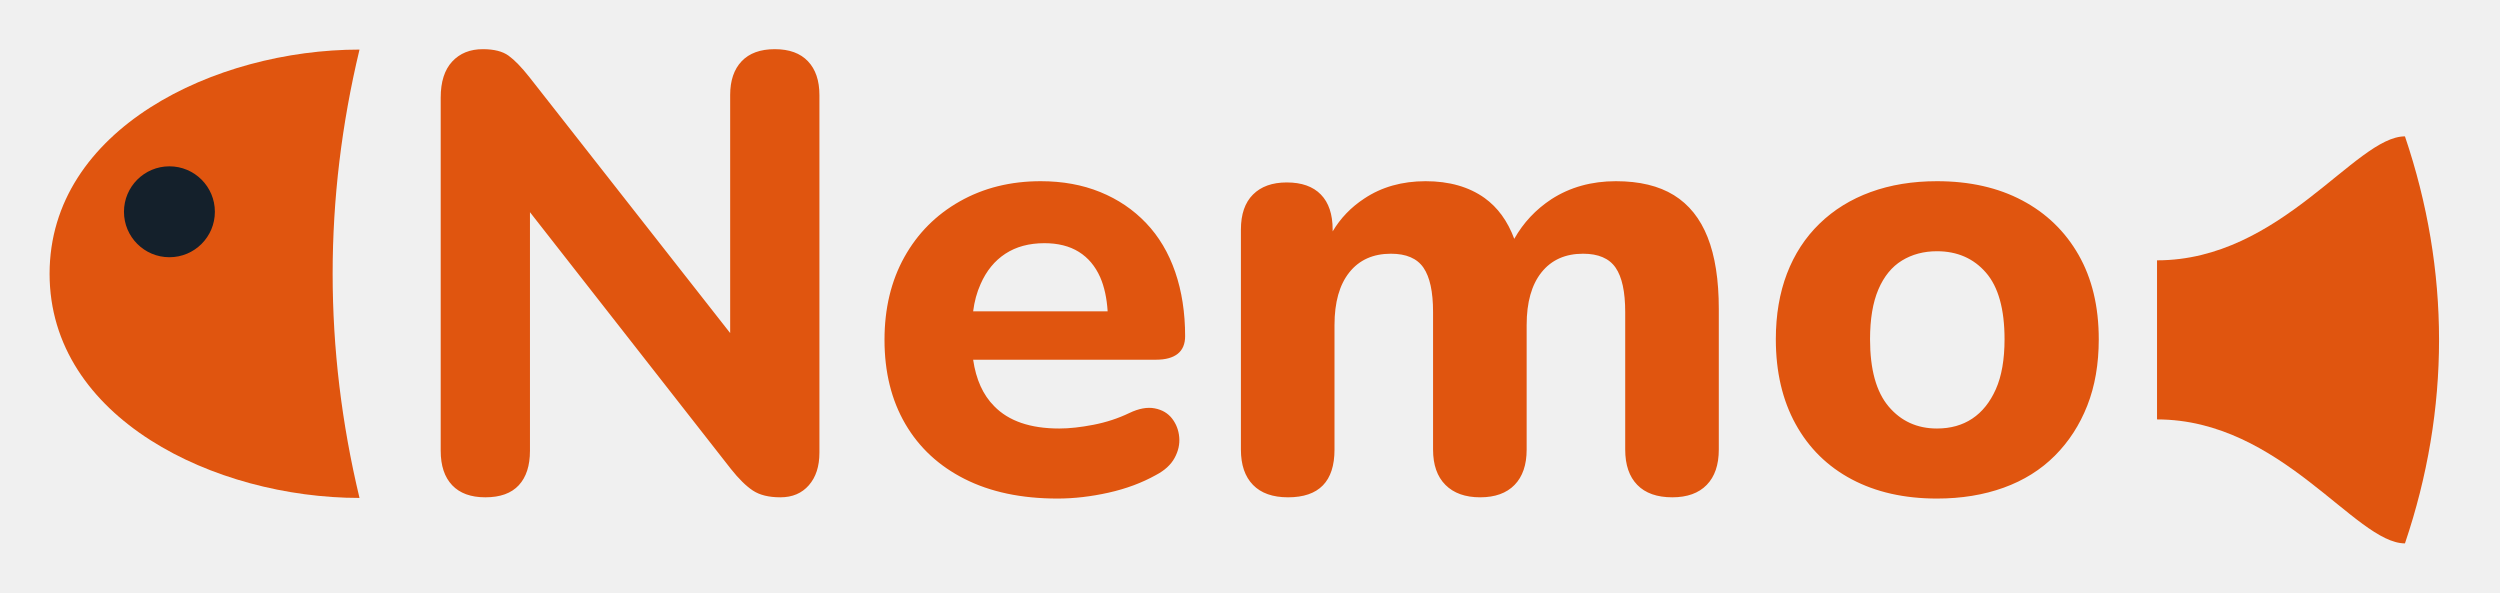
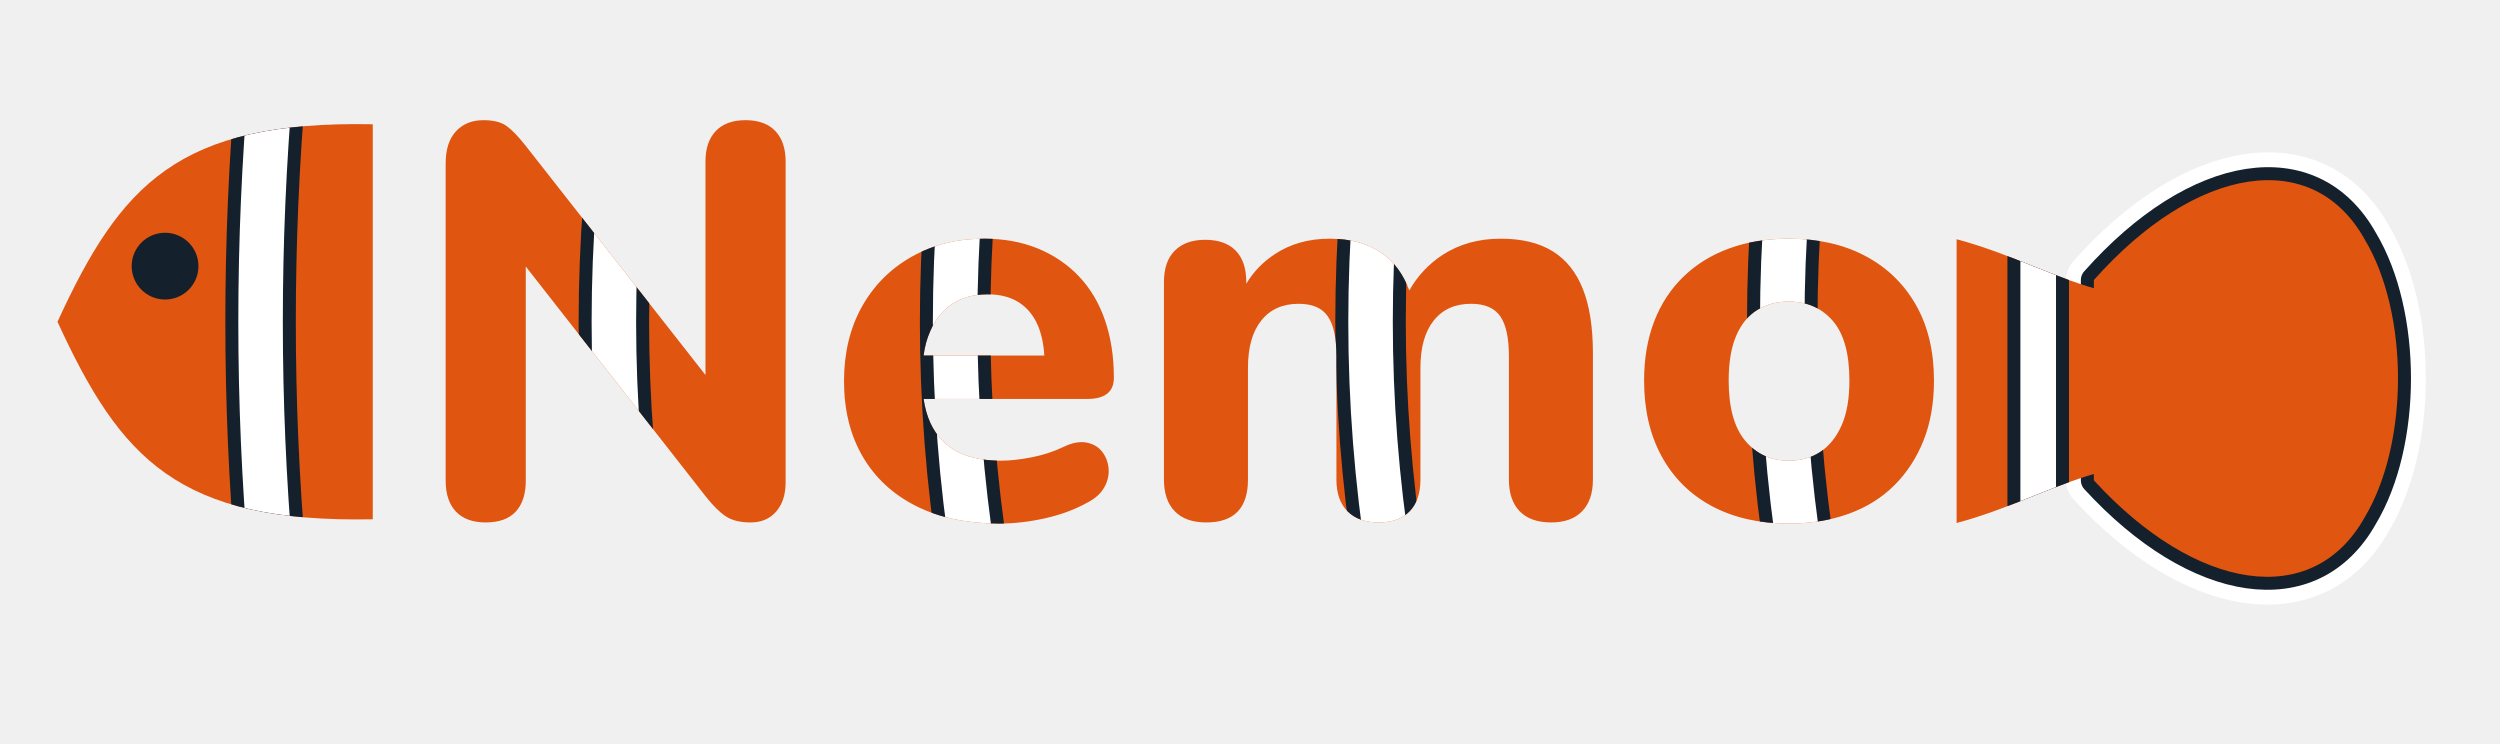
- <svg xmlns="http://www.w3.org/2000/svg" viewBox="-192 -238 1210 287" role="img" aria-label="Nemo">
+ <svg xmlns="http://www.w3.org/2000/svg" viewBox="-219 -279 1348 401" role="img" aria-label="Nemo">
+   <path d="M910 -128C965 -190 1028 -200 1056 -150C1080 -110 1080 -40 1056 0C1028 50 965 40 910 -20Z" fill="none" stroke="#FFFFFF" stroke-width="30" stroke-linejoin="round" />
+   <path d="M910 -128C965 -190 1028 -200 1056 -150C1080 -110 1080 -40 1056 0C1028 50 965 40 910 -20Z" fill="none" stroke="#14202B" stroke-width="14" stroke-linejoin="round" />
+   <path d="M910 -128C965 -190 1028 -200 1056 -150C1080 -110 1080 -40 1056 0C1028 50 965 40 910 -20Z" fill="#E0550F" />
+   <path fill="#E0550F" d="M836 -150C866 -142 891 -128 916 -122L916 -25C891 -19 866 -5 836 3Z" />
  <path fill="#E0550F" d="M42.90 2.70Q32.40 2.70 26.85-3.15Q21.30-9 21.30-19.80L21.30-190.80Q21.30-202.20 26.85-208.20Q32.40-214.20 41.70-214.20Q49.80-214.20 54.15-211.05Q58.50-207.90 64.20-200.70L161.40-76.80L161.40-192Q161.40-202.50 166.95-208.35Q172.50-214.20 183-214.20Q193.50-214.20 199.05-208.35Q204.60-202.50 204.60-192L204.60-18.90Q204.60-9 199.50-3.15Q194.40 2.70 185.70 2.70Q177.30 2.70 172.35-0.60Q167.40-3.90 161.70-11.10L64.50-135.30L64.50-19.80Q64.50-9 59.10-3.15Q53.70 2.70 42.90 2.70M319.80 3.30Q293.70 3.30 274.95-6.15Q256.20-15.60 246.15-32.85Q236.10-50.10 236.10-73.50Q236.10-96.30 245.70-113.55Q255.30-130.80 272.55-140.55Q289.80-150.30 311.70-150.30Q327.60-150.30 340.50-145.05Q353.40-139.80 362.70-130.05Q372-120.30 376.80-106.35Q381.60-92.40 381.60-75.30Q381.60-69.60 378-66.75Q374.40-63.90 367.50-63.90L279-63.90Q281.10-49.50 289.20-41.40Q299.70-30.60 320.70-30.60Q327.90-30.60 337.20-32.40Q346.50-34.20 354.60-38.10Q361.50-41.40 366.90-40.35Q372.30-39.30 375.30-35.40Q378.30-31.50 378.75-26.40Q379.20-21.30 376.50-16.35Q373.80-11.40 367.50-8.10Q357.30-2.40 344.55 0.45Q331.80 3.30 319.80 3.30M279-87.30L344.10-87.30Q343.50-96.90 340.50-103.80Q336.90-111.90 330.15-116.10Q323.40-120.30 313.50-120.30Q302.40-120.30 294.60-115.20Q286.80-110.10 282.60-100.50Q279.90-94.50 279-87.30M431.40 2.70Q420.30 2.70 414.45-3.30Q408.60-9.30 408.60-20.40L408.60-126.90Q408.60-138 414.45-143.85Q420.30-149.70 430.80-149.70Q441.60-149.70 447.30-143.85Q453-138 453-126.90L453-126Q458.70-135.60 468.30-141.90Q480.90-150.30 498-150.30Q515.10-150.30 526.50-142.20Q536.10-135.30 540.90-122.40Q547.50-134.10 558.90-141.60Q572.40-150.30 590.10-150.30Q607.20-150.30 618.15-143.55Q629.10-136.80 634.50-123.15Q639.90-109.50 639.90-88.50L639.90-20.40Q639.90-9.30 634.05-3.30Q628.20 2.70 617.40 2.70Q606.30 2.70 600.45-3.30Q594.60-9.30 594.60-20.40L594.60-87Q594.60-101.70 589.95-108.45Q585.30-115.20 574.20-115.20Q561.30-115.20 554.10-106.20Q546.90-97.20 546.90-80.70L546.90-20.40Q546.90-9.30 541.05-3.30Q535.20 2.70 524.40 2.70Q513.60 2.70 507.60-3.30Q501.60-9.30 501.60-20.40L501.60-87Q501.60-101.70 496.95-108.45Q492.30-115.20 481.20-115.20Q468.30-115.20 461.10-106.20Q453.90-97.20 453.90-80.70L453.90-20.40Q453.90 2.70 431.40 2.70M745.50 3.30Q721.80 3.30 704.25-6Q686.70-15.30 677.10-32.70Q667.50-50.10 667.50-73.80Q667.50-91.50 672.90-105.60Q678.30-119.70 688.65-129.75Q699-139.80 713.40-145.05Q727.80-150.30 745.50-150.30Q769.20-150.30 786.75-141Q804.30-131.70 814.05-114.60Q823.80-97.50 823.80-73.80Q823.80-55.80 818.25-41.70Q812.70-27.60 802.50-17.40Q792.30-7.20 777.75-1.95Q763.20 3.30 745.50 3.30M745.50-30.60Q755.40-30.60 762.60-35.40Q769.80-40.20 774-49.65Q778.20-59.10 778.20-73.80Q778.20-95.70 769.20-106.05Q760.20-116.40 745.50-116.40Q735.90-116.40 728.55-111.90Q721.20-107.40 717.15-97.95Q713.10-88.50 713.10-73.80Q713.10-51.90 722.10-41.25Q731.10-30.60 745.50-30.60" />
-   <path fill="#E0550F" d="M-18 -214Q-44 -105.5 -18 3C-88 3 -168 -35.5 -168 -105.5C-168 -175.5 -88 -214 -18 -214Z" />
-   <path fill="#E0550F" d="M852 -112L852 -35C912 -35 948 25 972 25C994 -40 994 -107 972 -172C948 -172 912 -112 852 -112Z" />
-   <circle cx="-110" cy="-135.5" r="22" fill="#14202B" />
+   <path fill="#E0550F" d="M-18 -212L-18 1C-123 3 -154 -31.5 -188 -105.5C-154 -179.5 -123 -214 -18 -212Z" />
+   <defs>
+     <clipPath id="wm-cl-h-light">
+       <path d="M-18 -212L-18 1C-123 3 -154 -31.5 -188 -105.5C-154 -179.5 -123 -214 -18 -212Z" />
+     </clipPath>
+   </defs>
+   <g clip-path="url(#wm-cl-h-light)" fill="none">
+     <path d="M-73 -234Q-84 -105.5 -73 23" stroke="#14202B" stroke-width="38" />
+     <path d="M-73 -234Q-84 -105.5 -73 23" stroke="#FFFFFF" stroke-width="24" />
+   </g>
+   <defs>
+     <clipPath id="wm-cl-t-light">
+       <path d="M836 -150C866 -142 891 -128 916 -122L916 -25C891 -19 866 -5 836 3Z" />
+     </clipPath>
+   </defs>
+   <g clip-path="url(#wm-cl-t-light)" fill="none">
+     <path d="M880 -170L880 23" stroke="#14202B" stroke-width="33.2" />
+     <path d="M880 -170L880 23" stroke="#FFFFFF" stroke-width="19.2" />
+   </g>
+   <defs>
+     <mask id="wm-cl-mm-light-116" maskUnits="userSpaceOnUse" x="36" y="-234" width="160" height="257">
+       <rect x="36" y="-234" width="160" height="257" fill="#000" />
+       <path fill="#fff" d="M42.90 2.70Q32.40 2.70 26.85-3.15Q21.30-9 21.30-19.80L21.30-190.80Q21.30-202.20 26.85-208.20Q32.40-214.20 41.70-214.20Q49.80-214.20 54.15-211.05Q58.50-207.90 64.20-200.70L161.40-76.80L161.40-192Q161.40-202.50 166.95-208.35Q172.50-214.20 183-214.20Q193.50-214.20 199.05-208.35Q204.60-202.50 204.60-192L204.60-18.90Q204.60-9 199.50-3.15Q194.40 2.70 185.70 2.70Q177.30 2.70 172.35-0.60Q167.40-3.90 161.70-11.10L64.50-135.30L64.50-19.80Q64.50-9 59.10-3.15Q53.70 2.70 42.90 2.70M319.80 3.30Q293.70 3.30 274.95-6.15Q256.20-15.60 246.15-32.85Q236.10-50.10 236.10-73.50Q236.10-96.30 245.70-113.55Q255.30-130.80 272.55-140.55Q289.80-150.30 311.70-150.30Q327.60-150.30 340.50-145.05Q353.40-139.80 362.70-130.05Q372-120.30 376.80-106.35Q381.60-92.40 381.60-75.30Q381.60-69.60 378-66.75Q374.40-63.90 367.50-63.90L279-63.90Q281.10-49.50 289.20-41.40Q299.70-30.60 320.70-30.60Q327.90-30.60 337.20-32.40Q346.50-34.20 354.60-38.10Q361.50-41.40 366.90-40.35Q372.30-39.30 375.30-35.40Q378.30-31.50 378.75-26.40Q379.20-21.30 376.50-16.35Q373.80-11.40 367.50-8.10Q357.30-2.40 344.55 0.45Q331.80 3.30 319.80 3.30M279-87.30L344.10-87.30Q343.50-96.90 340.50-103.80Q336.90-111.90 330.15-116.10Q323.40-120.30 313.50-120.30Q302.40-120.30 294.60-115.20Q286.80-110.10 282.60-100.50Q279.90-94.50 279-87.30M431.40 2.70Q420.30 2.70 414.45-3.30Q408.60-9.30 408.60-20.40L408.60-126.90Q408.60-138 414.45-143.85Q420.30-149.70 430.80-149.70Q441.60-149.70 447.30-143.85Q453-138 453-126.90L453-126Q458.70-135.60 468.30-141.90Q480.90-150.30 498-150.30Q515.10-150.30 526.50-142.20Q536.10-135.30 540.90-122.40Q547.50-134.10 558.90-141.60Q572.40-150.30 590.10-150.30Q607.20-150.30 618.15-143.55Q629.10-136.80 634.50-123.15Q639.90-109.50 639.90-88.50L639.90-20.40Q639.90-9.30 634.05-3.30Q628.20 2.70 617.40 2.70Q606.30 2.70 600.45-3.30Q594.60-9.30 594.60-20.40L594.60-87Q594.60-101.70 589.95-108.45Q585.30-115.20 574.20-115.20Q561.30-115.20 554.10-106.20Q546.90-97.20 546.90-80.70L546.90-20.40Q546.90-9.30 541.05-3.30Q535.20 2.70 524.40 2.70Q513.60 2.70 507.60-3.30Q501.60-9.30 501.60-20.40L501.60-87Q501.60-101.70 496.95-108.45Q492.30-115.20 481.20-115.20Q468.30-115.20 461.10-106.20Q453.90-97.20 453.90-80.70L453.90-20.40Q453.90 2.70 431.40 2.70M745.50 3.30Q721.80 3.30 704.25-6Q686.70-15.30 677.10-32.70Q667.50-50.10 667.50-73.80Q667.50-91.50 672.90-105.60Q678.30-119.70 688.65-129.75Q699-139.80 713.40-145.05Q727.80-150.30 745.50-150.30Q769.20-150.30 786.75-141Q804.30-131.70 814.05-114.60Q823.80-97.50 823.80-73.80Q823.80-55.80 818.25-41.70Q812.70-27.60 802.50-17.40Q792.30-7.20 777.75-1.95Q763.20 3.30 745.50 3.30M745.50-30.60Q755.40-30.60 762.60-35.40Q769.80-40.20 774-49.65Q778.20-59.10 778.20-73.80Q778.20-95.70 769.20-106.05Q760.20-116.40 745.50-116.40Q735.90-116.40 728.55-111.90Q721.20-107.40 717.15-97.95Q713.10-88.50 713.10-73.80Q713.10-51.90 722.10-41.25Q731.10-30.60 745.50-30.60" />
+     </mask>
+   </defs>
+   <g mask="url(#wm-cl-mm-light-116)" fill="none">
+     <path d="M122 -234Q102 -105.5 122 23" stroke="#14202B" stroke-width="38" />
+     <path d="M122 -234Q102 -105.5 122 23" stroke="#FFFFFF" stroke-width="24" />
+   </g>
+   <defs>
+     <mask id="wm-cl-mm-light-300" maskUnits="userSpaceOnUse" x="220" y="-234" width="160" height="257">
+       <rect x="220" y="-234" width="160" height="257" fill="#000" />
+       <path fill="#fff" d="M42.90 2.70Q32.40 2.70 26.85-3.15Q21.30-9 21.30-19.80L21.30-190.80Q21.30-202.20 26.85-208.20Q32.40-214.20 41.70-214.20Q49.80-214.20 54.15-211.05Q58.50-207.90 64.20-200.70L161.40-76.80L161.40-192Q161.40-202.50 166.95-208.35Q172.50-214.20 183-214.20Q193.50-214.20 199.05-208.35Q204.60-202.50 204.60-192L204.60-18.90Q204.60-9 199.50-3.15Q194.40 2.70 185.70 2.70Q177.30 2.70 172.35-0.60Q167.40-3.90 161.70-11.10L64.50-135.30L64.50-19.80Q64.50-9 59.10-3.15Q53.70 2.70 42.90 2.70M319.80 3.30Q293.70 3.30 274.95-6.15Q256.20-15.60 246.15-32.85Q236.10-50.10 236.10-73.50Q236.10-96.30 245.70-113.55Q255.30-130.80 272.55-140.55Q289.80-150.30 311.70-150.30Q327.60-150.30 340.50-145.05Q353.40-139.80 362.70-130.05Q372-120.30 376.80-106.35Q381.60-92.40 381.60-75.30Q381.60-69.60 378-66.75Q374.40-63.90 367.50-63.90L279-63.90Q281.10-49.50 289.20-41.40Q299.70-30.60 320.70-30.60Q327.90-30.60 337.20-32.40Q346.50-34.20 354.60-38.10Q361.50-41.40 366.90-40.35Q372.30-39.30 375.30-35.40Q378.30-31.50 378.75-26.40Q379.20-21.30 376.50-16.35Q373.80-11.40 367.50-8.10Q357.30-2.40 344.55 0.45Q331.80 3.30 319.80 3.30M279-87.30L344.10-87.30Q343.50-96.90 340.50-103.80Q336.90-111.90 330.15-116.10Q323.40-120.30 313.50-120.30Q302.40-120.30 294.60-115.20Q286.80-110.10 282.60-100.50Q279.90-94.50 279-87.30M431.40 2.70Q420.30 2.70 414.45-3.30Q408.60-9.30 408.60-20.40L408.60-126.90Q408.60-138 414.45-143.85Q420.30-149.70 430.80-149.70Q441.60-149.70 447.30-143.85Q453-138 453-126.90L453-126Q458.70-135.60 468.30-141.90Q480.90-150.30 498-150.30Q515.10-150.30 526.50-142.20Q536.10-135.30 540.90-122.40Q547.50-134.10 558.90-141.60Q572.40-150.30 590.10-150.30Q607.20-150.30 618.15-143.55Q629.10-136.80 634.50-123.15Q639.90-109.50 639.90-88.50L639.90-20.40Q639.90-9.30 634.05-3.30Q628.20 2.70 617.40 2.70Q606.30 2.70 600.45-3.30Q594.60-9.30 594.60-20.40L594.60-87Q594.60-101.70 589.95-108.45Q585.30-115.20 574.20-115.20Q561.30-115.20 554.10-106.20Q546.90-97.20 546.90-80.70L546.90-20.40Q546.90-9.30 541.05-3.30Q535.20 2.70 524.40 2.70Q513.60 2.70 507.60-3.30Q501.60-9.30 501.60-20.40L501.60-87Q501.60-101.70 496.95-108.45Q492.30-115.20 481.20-115.20Q468.30-115.20 461.10-106.20Q453.90-97.20 453.90-80.70L453.90-20.40Q453.90 2.70 431.40 2.70M745.50 3.30Q721.80 3.30 704.25-6Q686.70-15.30 677.10-32.70Q667.50-50.10 667.50-73.80Q667.50-91.50 672.90-105.60Q678.30-119.70 688.65-129.75Q699-139.80 713.40-145.05Q727.80-150.30 745.50-150.30Q769.20-150.30 786.75-141Q804.30-131.70 814.05-114.60Q823.80-97.50 823.80-73.80Q823.80-55.80 818.25-41.70Q812.70-27.60 802.50-17.40Q792.30-7.20 777.75-1.95Q763.20 3.30 745.50 3.30M745.50-30.60Q755.40-30.60 762.60-35.40Q769.80-40.20 774-49.65Q778.20-59.10 778.20-73.80Q778.20-95.70 769.20-106.05Q760.20-116.40 745.50-116.40Q735.90-116.40 728.55-111.90Q721.20-107.40 717.15-97.95Q713.10-88.50 713.10-73.80Q713.10-51.90 722.10-41.25Q731.10-30.60 745.50-30.60" />
+     </mask>
+   </defs>
+   <g mask="url(#wm-cl-mm-light-300)" fill="none">
+     <path d="M306 -234Q286 -105.5 306 23" stroke="#14202B" stroke-width="38" />
+     <path d="M306 -234Q286 -105.5 306 23" stroke="#FFFFFF" stroke-width="24" />
+   </g>
+   <defs>
+     <mask id="wm-cl-mm-light-524" maskUnits="userSpaceOnUse" x="444" y="-234" width="160" height="257">
+       <rect x="444" y="-234" width="160" height="257" fill="#000" />
+       <path fill="#fff" d="M42.90 2.70Q32.40 2.70 26.85-3.15Q21.30-9 21.30-19.80L21.30-190.80Q21.30-202.20 26.85-208.20Q32.40-214.20 41.70-214.20Q49.80-214.20 54.15-211.05Q58.50-207.90 64.20-200.70L161.40-76.80L161.40-192Q161.40-202.50 166.95-208.35Q172.50-214.20 183-214.20Q193.50-214.20 199.05-208.35Q204.60-202.50 204.60-192L204.60-18.90Q204.60-9 199.50-3.15Q194.40 2.70 185.70 2.70Q177.30 2.70 172.35-0.60Q167.40-3.90 161.70-11.10L64.50-135.30L64.50-19.80Q64.50-9 59.10-3.15Q53.70 2.70 42.90 2.70M319.80 3.30Q293.70 3.30 274.95-6.15Q256.20-15.60 246.15-32.85Q236.10-50.10 236.10-73.50Q236.10-96.30 245.70-113.55Q255.30-130.80 272.55-140.55Q289.80-150.30 311.70-150.30Q327.60-150.30 340.50-145.05Q353.40-139.80 362.70-130.05Q372-120.30 376.80-106.35Q381.60-92.40 381.60-75.30Q381.60-69.60 378-66.75Q374.40-63.90 367.50-63.90L279-63.90Q281.10-49.50 289.20-41.40Q299.70-30.60 320.70-30.60Q327.90-30.60 337.20-32.40Q346.50-34.20 354.60-38.10Q361.50-41.40 366.90-40.35Q372.30-39.30 375.30-35.40Q378.30-31.50 378.75-26.40Q379.20-21.30 376.50-16.35Q373.80-11.40 367.50-8.10Q357.30-2.40 344.55 0.45Q331.80 3.30 319.80 3.30M279-87.30L344.10-87.30Q343.50-96.90 340.50-103.80Q336.90-111.90 330.15-116.10Q323.40-120.30 313.50-120.30Q302.40-120.30 294.60-115.20Q286.80-110.10 282.60-100.50Q279.90-94.50 279-87.30M431.40 2.70Q420.30 2.70 414.45-3.30Q408.60-9.30 408.60-20.40L408.60-126.90Q408.60-138 414.45-143.85Q420.30-149.70 430.80-149.70Q441.60-149.70 447.30-143.85Q453-138 453-126.90L453-126Q458.70-135.60 468.30-141.90Q480.90-150.30 498-150.30Q515.10-150.30 526.50-142.20Q536.10-135.30 540.90-122.40Q547.50-134.10 558.90-141.60Q572.40-150.30 590.10-150.30Q607.20-150.30 618.15-143.55Q629.10-136.80 634.50-123.15Q639.90-109.50 639.90-88.50L639.90-20.40Q639.90-9.30 634.05-3.30Q628.20 2.70 617.40 2.70Q606.30 2.70 600.45-3.30Q594.60-9.30 594.60-20.40L594.60-87Q594.60-101.70 589.95-108.45Q585.30-115.20 574.20-115.20Q561.30-115.20 554.10-106.20Q546.90-97.20 546.90-80.70L546.90-20.40Q546.90-9.30 541.05-3.30Q535.20 2.70 524.40 2.70Q513.60 2.70 507.60-3.30Q501.60-9.30 501.60-20.40L501.60-87Q501.60-101.70 496.95-108.45Q492.30-115.20 481.20-115.20Q468.30-115.20 461.10-106.20Q453.90-97.20 453.90-80.70L453.90-20.40Q453.90 2.70 431.40 2.70M745.50 3.30Q721.80 3.30 704.25-6Q686.70-15.30 677.10-32.70Q667.50-50.10 667.50-73.80Q667.50-91.50 672.90-105.60Q678.30-119.70 688.65-129.75Q699-139.80 713.40-145.05Q727.80-150.30 745.50-150.30Q769.20-150.30 786.75-141Q804.30-131.70 814.05-114.60Q823.80-97.50 823.80-73.80Q823.80-55.80 818.25-41.70Q812.70-27.60 802.50-17.40Q792.30-7.20 777.75-1.95Q763.20 3.30 745.50 3.30M745.50-30.60Q755.40-30.60 762.60-35.40Q769.80-40.20 774-49.65Q778.20-59.10 778.20-73.80Q778.20-95.70 769.20-106.05Q760.20-116.40 745.50-116.40Q735.90-116.40 728.55-111.90Q721.20-107.40 717.15-97.95Q713.10-88.50 713.10-73.80Q713.10-51.90 722.10-41.25Q731.10-30.60 745.50-30.60" />
+     </mask>
+   </defs>
+   <g mask="url(#wm-cl-mm-light-524)" fill="none">
+     <path d="M530 -234Q510 -105.5 530 23" stroke="#14202B" stroke-width="38" />
+     <path d="M530 -234Q510 -105.5 530 23" stroke="#FFFFFF" stroke-width="24" />
+   </g>
+   <defs>
+     <mask id="wm-cl-mm-light-746" maskUnits="userSpaceOnUse" x="666" y="-234" width="160" height="257">
+       <rect x="666" y="-234" width="160" height="257" fill="#000" />
+       <path fill="#fff" d="M42.90 2.70Q32.40 2.70 26.85-3.15Q21.30-9 21.30-19.80L21.30-190.80Q21.30-202.20 26.85-208.20Q32.40-214.20 41.70-214.20Q49.80-214.20 54.15-211.05Q58.50-207.90 64.20-200.70L161.40-76.80L161.40-192Q161.40-202.50 166.95-208.35Q172.50-214.20 183-214.20Q193.50-214.20 199.05-208.35Q204.60-202.50 204.60-192L204.60-18.90Q204.60-9 199.50-3.15Q194.40 2.70 185.70 2.70Q177.30 2.70 172.35-0.60Q167.40-3.90 161.70-11.10L64.50-135.30L64.50-19.80Q64.50-9 59.10-3.15Q53.70 2.70 42.90 2.70M319.80 3.30Q293.70 3.30 274.95-6.15Q256.20-15.60 246.15-32.85Q236.10-50.10 236.10-73.50Q236.10-96.30 245.70-113.55Q255.30-130.80 272.55-140.55Q289.80-150.30 311.70-150.30Q327.60-150.30 340.50-145.05Q353.40-139.80 362.70-130.05Q372-120.30 376.80-106.35Q381.60-92.40 381.60-75.30Q381.60-69.60 378-66.75Q374.40-63.90 367.50-63.90L279-63.90Q281.10-49.50 289.20-41.40Q299.70-30.60 320.70-30.60Q327.90-30.60 337.20-32.40Q346.50-34.20 354.60-38.10Q361.50-41.40 366.90-40.35Q372.30-39.30 375.30-35.40Q378.30-31.50 378.75-26.40Q379.20-21.30 376.50-16.35Q373.80-11.40 367.50-8.10Q357.30-2.40 344.55 0.45Q331.80 3.30 319.80 3.30M279-87.30L344.10-87.30Q343.50-96.90 340.50-103.80Q336.90-111.90 330.15-116.10Q323.40-120.30 313.50-120.30Q302.40-120.30 294.60-115.20Q286.80-110.10 282.60-100.50Q279.90-94.50 279-87.30M431.40 2.70Q420.30 2.70 414.45-3.30Q408.60-9.30 408.60-20.40L408.60-126.90Q408.60-138 414.45-143.85Q420.30-149.70 430.80-149.70Q441.60-149.70 447.30-143.85Q453-138 453-126.90L453-126Q458.70-135.60 468.30-141.90Q480.90-150.30 498-150.30Q515.10-150.30 526.50-142.20Q536.10-135.30 540.90-122.40Q547.50-134.10 558.90-141.60Q572.40-150.30 590.10-150.30Q607.20-150.30 618.15-143.55Q629.10-136.80 634.50-123.15Q639.90-109.50 639.90-88.50L639.90-20.40Q639.90-9.30 634.05-3.30Q628.20 2.70 617.40 2.70Q606.30 2.70 600.45-3.30Q594.60-9.30 594.60-20.40L594.60-87Q594.60-101.70 589.95-108.45Q585.30-115.20 574.20-115.20Q561.30-115.20 554.10-106.20Q546.90-97.20 546.90-80.70L546.90-20.40Q546.90-9.30 541.05-3.30Q535.20 2.70 524.40 2.70Q513.60 2.70 507.60-3.30Q501.60-9.30 501.60-20.40L501.60-87Q501.60-101.70 496.95-108.45Q492.30-115.20 481.20-115.20Q468.30-115.20 461.10-106.20Q453.90-97.20 453.90-80.70L453.90-20.40Q453.90 2.70 431.40 2.70M745.50 3.30Q721.80 3.30 704.25-6Q686.70-15.30 677.10-32.70Q667.50-50.10 667.50-73.80Q667.50-91.50 672.90-105.60Q678.30-119.70 688.65-129.75Q699-139.80 713.40-145.05Q727.80-150.30 745.50-150.30Q769.20-150.30 786.75-141Q804.30-131.70 814.05-114.60Q823.80-97.50 823.80-73.80Q823.80-55.80 818.25-41.70Q812.70-27.60 802.50-17.40Q792.30-7.20 777.75-1.95Q763.20 3.30 745.50 3.30M745.50-30.60Q755.40-30.60 762.60-35.40Q769.80-40.20 774-49.65Q778.20-59.10 778.20-73.80Q778.20-95.70 769.20-106.05Q760.20-116.40 745.50-116.40Q735.90-116.40 728.55-111.90Q721.20-107.40 717.15-97.95Q713.10-88.50 713.10-73.80Q713.10-51.90 722.10-41.25Q731.10-30.60 745.50-30.60" />
+     </mask>
+   </defs>
+   <g mask="url(#wm-cl-mm-light-746)" fill="none">
+     <path d="M752 -234Q732 -105.5 752 23" stroke="#14202B" stroke-width="38" />
+     <path d="M752 -234Q732 -105.5 752 23" stroke="#FFFFFF" stroke-width="24" />
+   </g>
+   <circle cx="-130" cy="-135.5" r="18" fill="#14202B" />
</svg>
